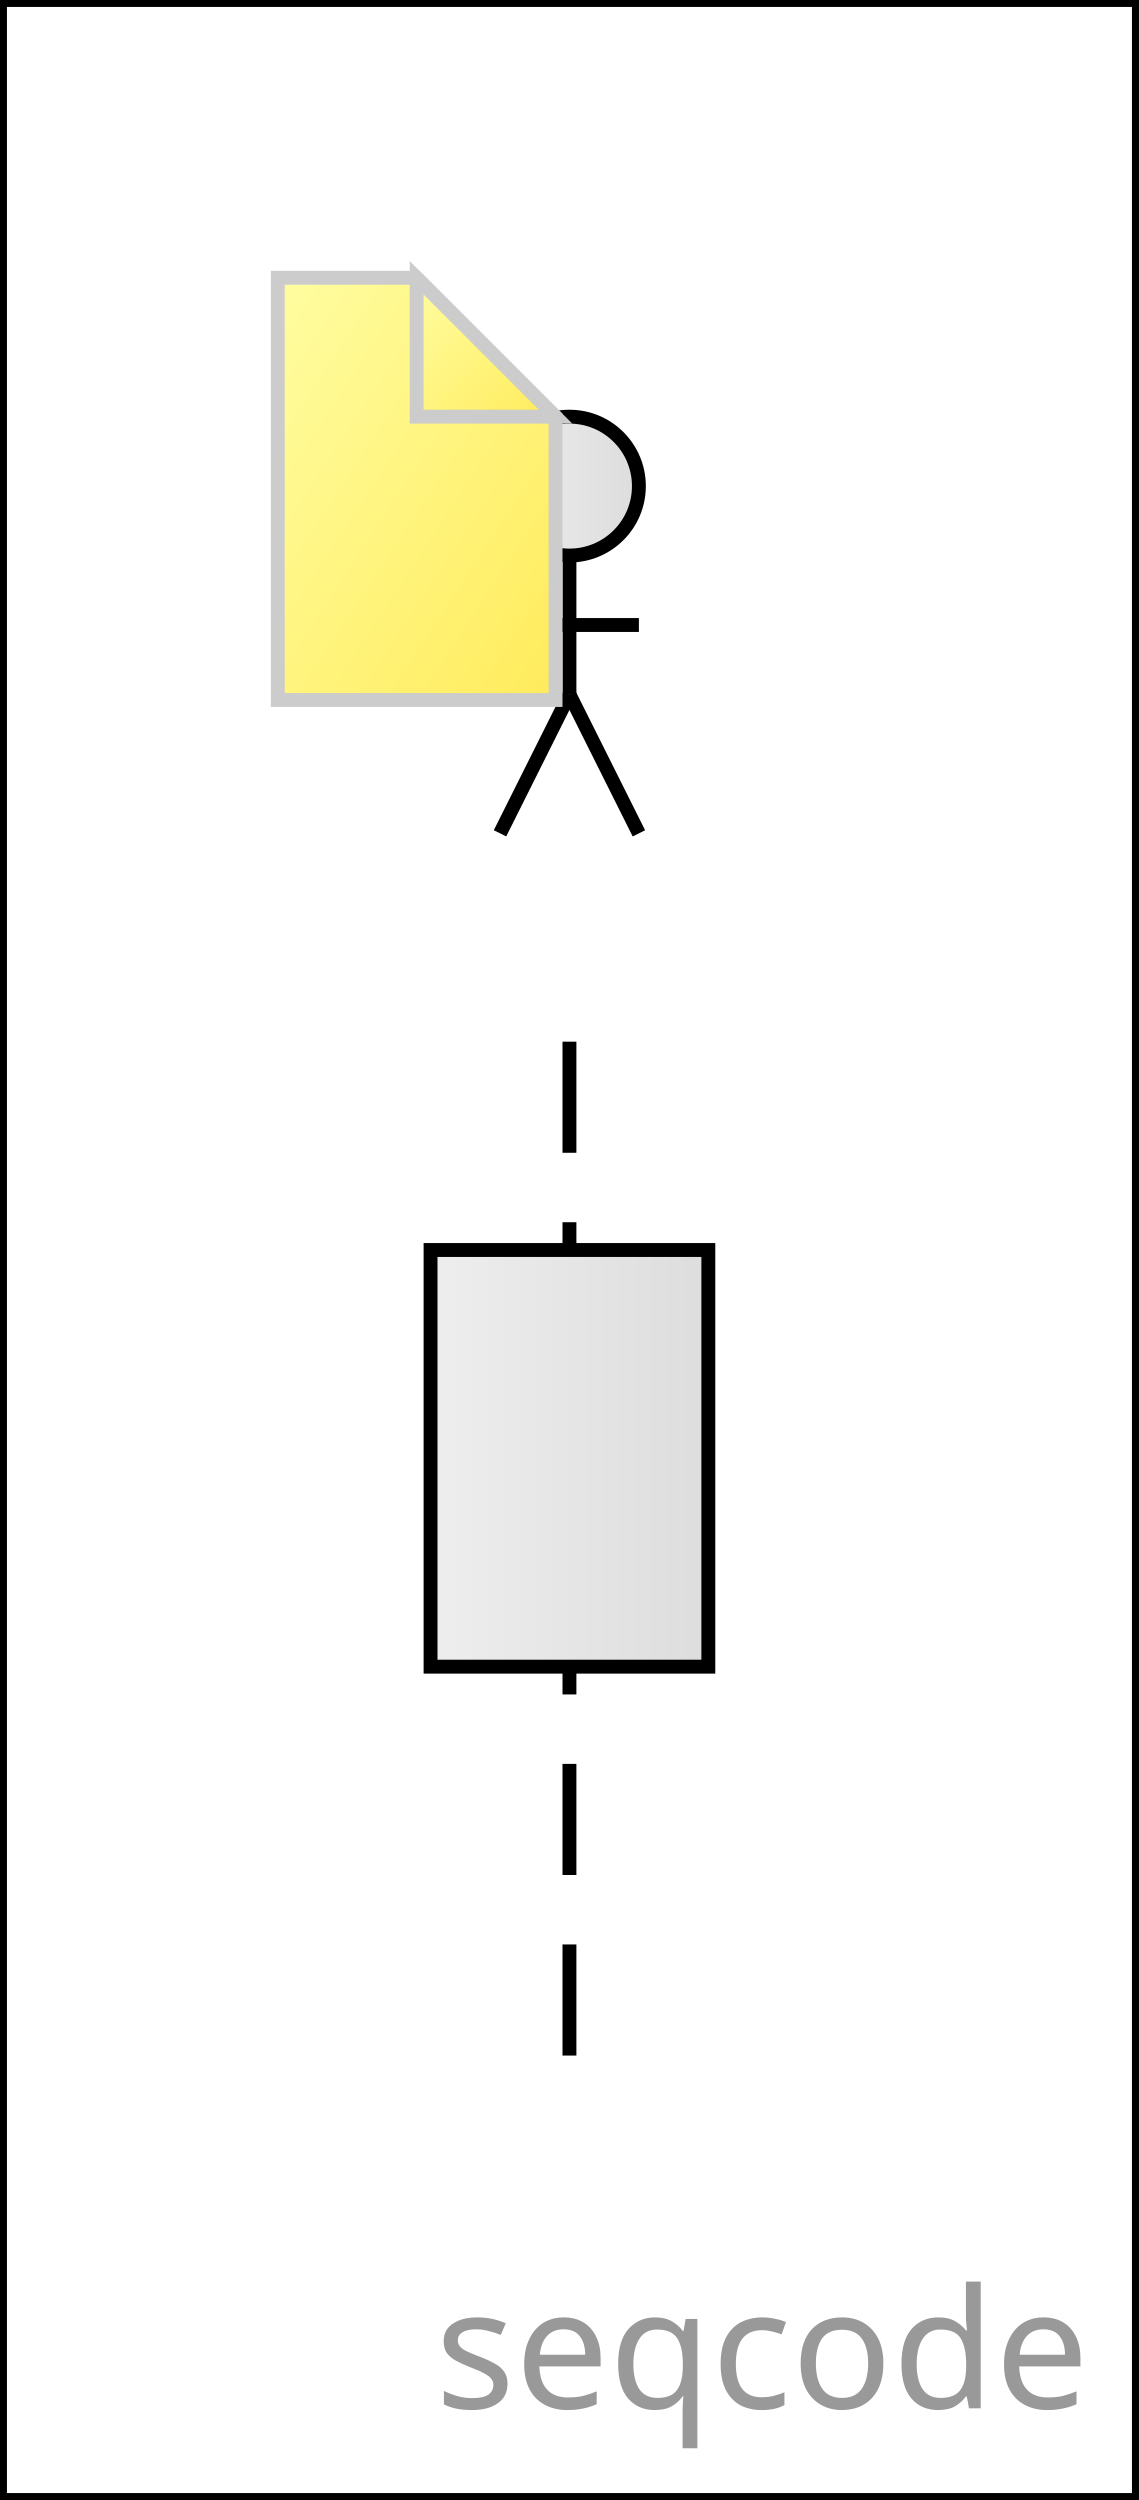
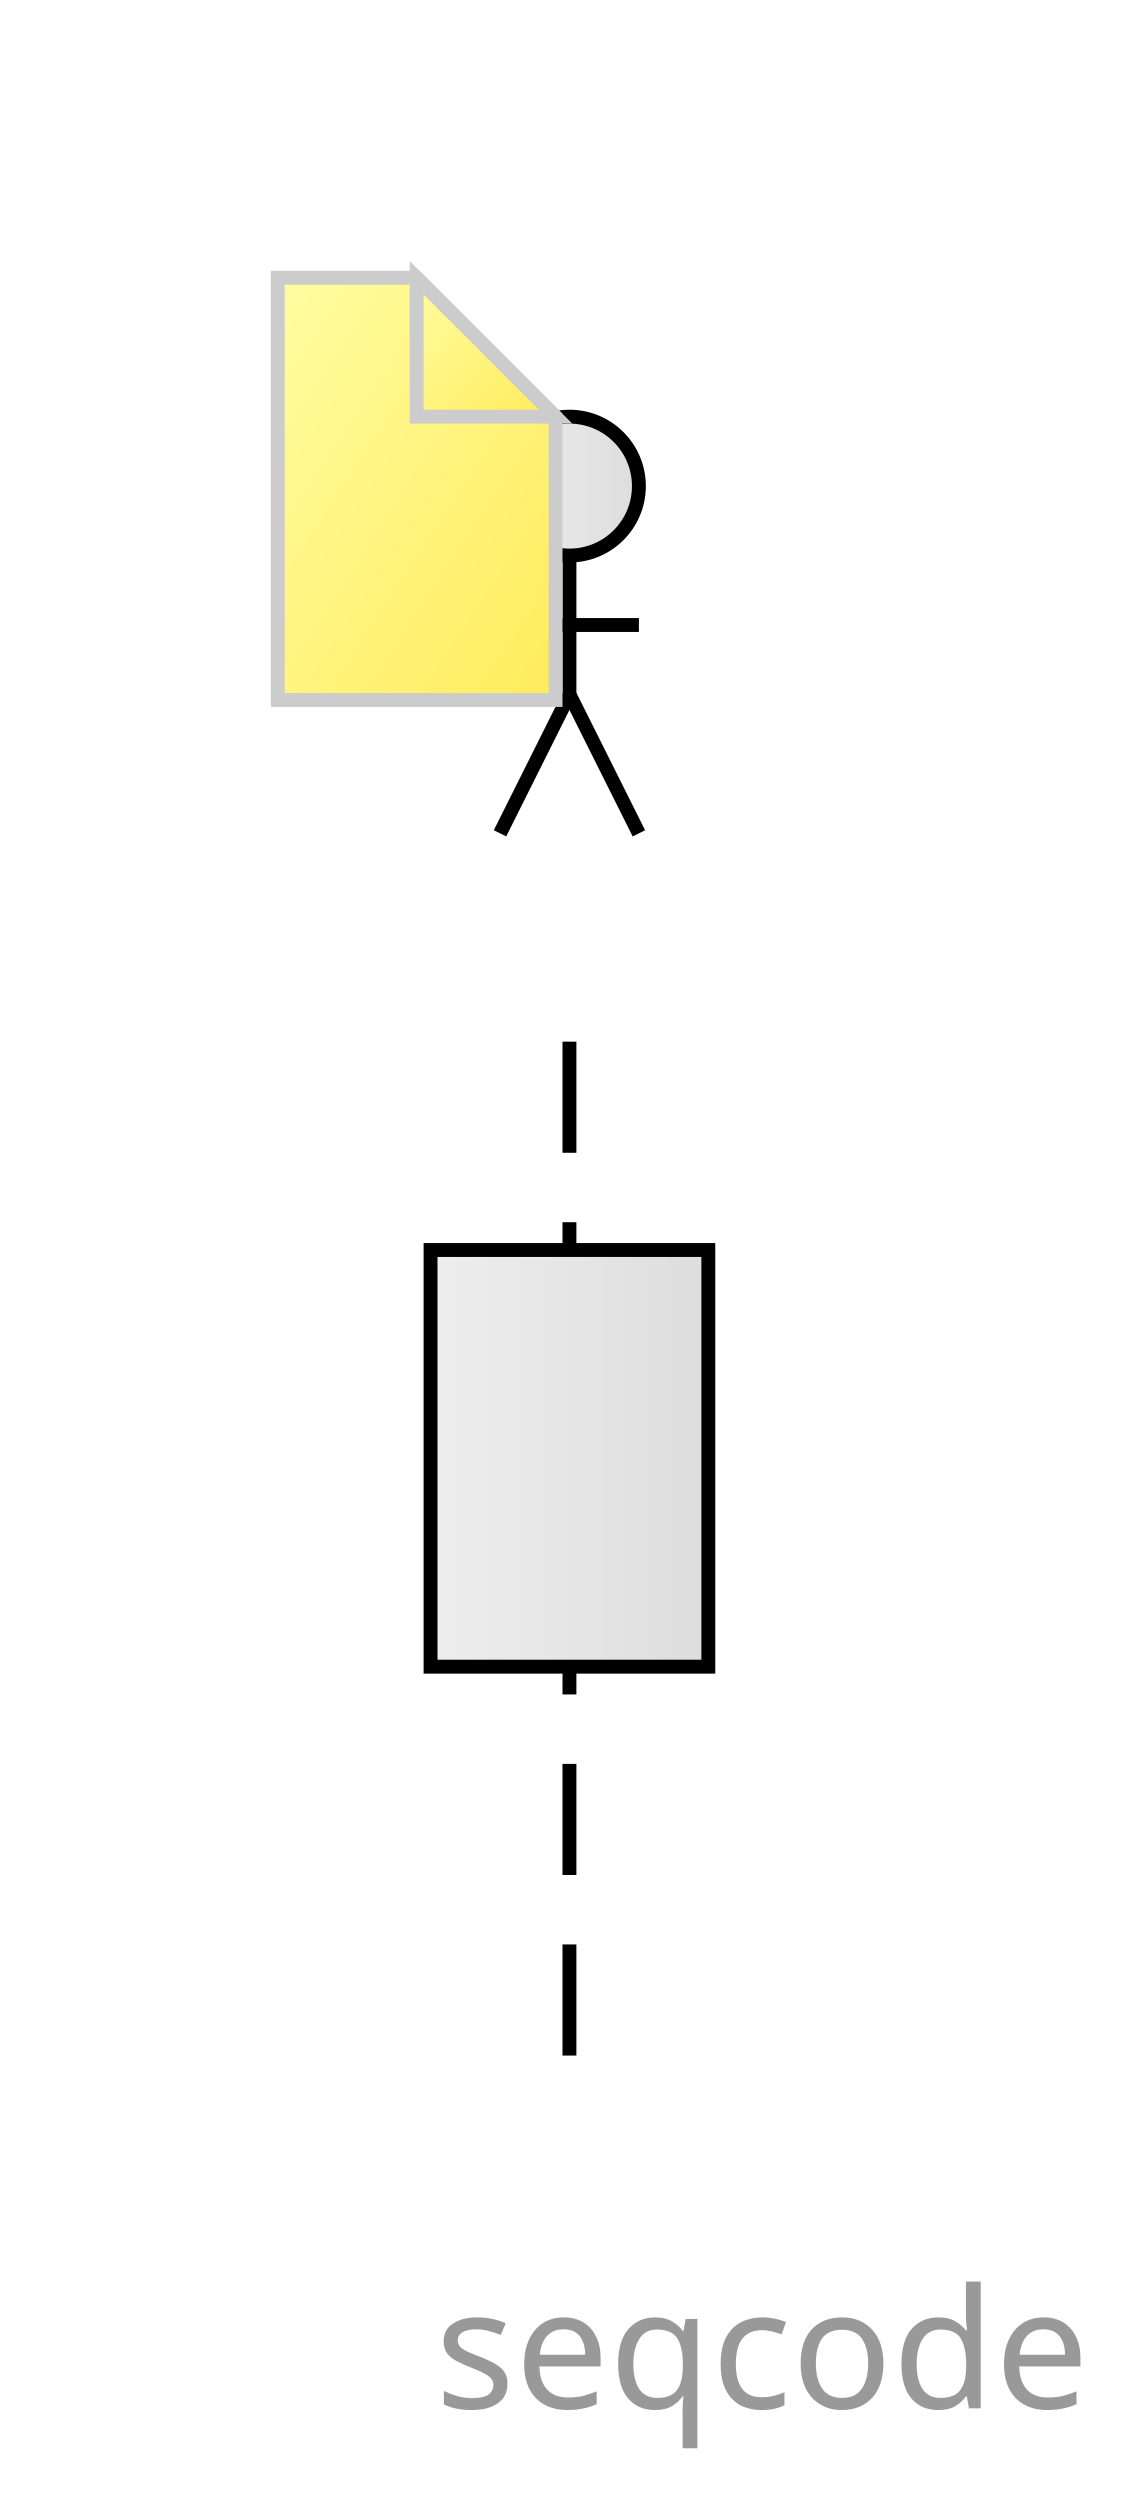
<svg xmlns="http://www.w3.org/2000/svg" version="1.1" width="82" height="180" viewBox="0 0 82 180">
  <defs>
    <linearGradient id="SvgjsLinearGradient1016">
      <stop stop-color="#eeeeee" offset="0" />
      <stop stop-color="#dddddd" offset="1" />
    </linearGradient>
    <linearGradient x1="0" y1="0" x2="1" y2="1" id="SvgjsLinearGradient1017">
      <stop stop-color="#fffda1" offset="0" />
      <stop stop-color="#ffeb5b" offset="1" />
    </linearGradient>
    <text id="seqcode"># trim() on null called
note(20,20,20,)</text>
  </defs>
-   <rect width="82" height="180" fill="white" stroke-width="1" stroke="black" />
+   <rect width="82" height="180" fill="white" />
  <a href="https://seqcode.app" target="_blank">
    <text text-anchor="end" font-size="12" font-weight="100" font-family="sans-serif" fill="#999999" x="78.4" y="173.4">seqcode </text>
  </a>
  <line x1="41" y1="75" x2="41" y2="150" stroke-dasharray="8 5" stroke-width="1" stroke="black" />
  <g transform="matrix(1,0,0,1,11,0)">
    <rect width="20" height="30" x="20" y="90" fill="url(#SvgjsLinearGradient1016)" stroke-width="1" stroke="black" />
  </g>
  <g transform="matrix(1,0,0,1,41,45)">
    <circle r="5" cx="0" cy="-10" fill="url(#SvgjsLinearGradient1016)" stroke-width="1" stroke="black" />
    <line x1="-5" y1="0" x2="5" y2="0" stroke-width="1" stroke="black" />
    <line x1="0" y1="-5" x2="0" y2="5" stroke-width="1" stroke="black" />
    <line x1="-5" y1="15" x2="0" y2="5" stroke-width="1" stroke="black" />
    <line x1="0" y1="5" x2="5" y2="15" stroke-width="1" stroke="black" />
  </g>
  <g class="note">
    <polygon points="20,20 20,50.4 40,50.4 40,30 30,20" fill="url(#SvgjsLinearGradient1017)" stroke-width="1" stroke="#cccccc" />
    <polygon points="40,30 30,20 30,30" fill="url(#SvgjsLinearGradient1017)" stroke-width="1" stroke="#cccccc" />
    <text text-anchor="start" font-size="12" font-weight="100" font-family="verdana" fill="#0000cd" x="36" y="41.4" />
  </g>
</svg>
